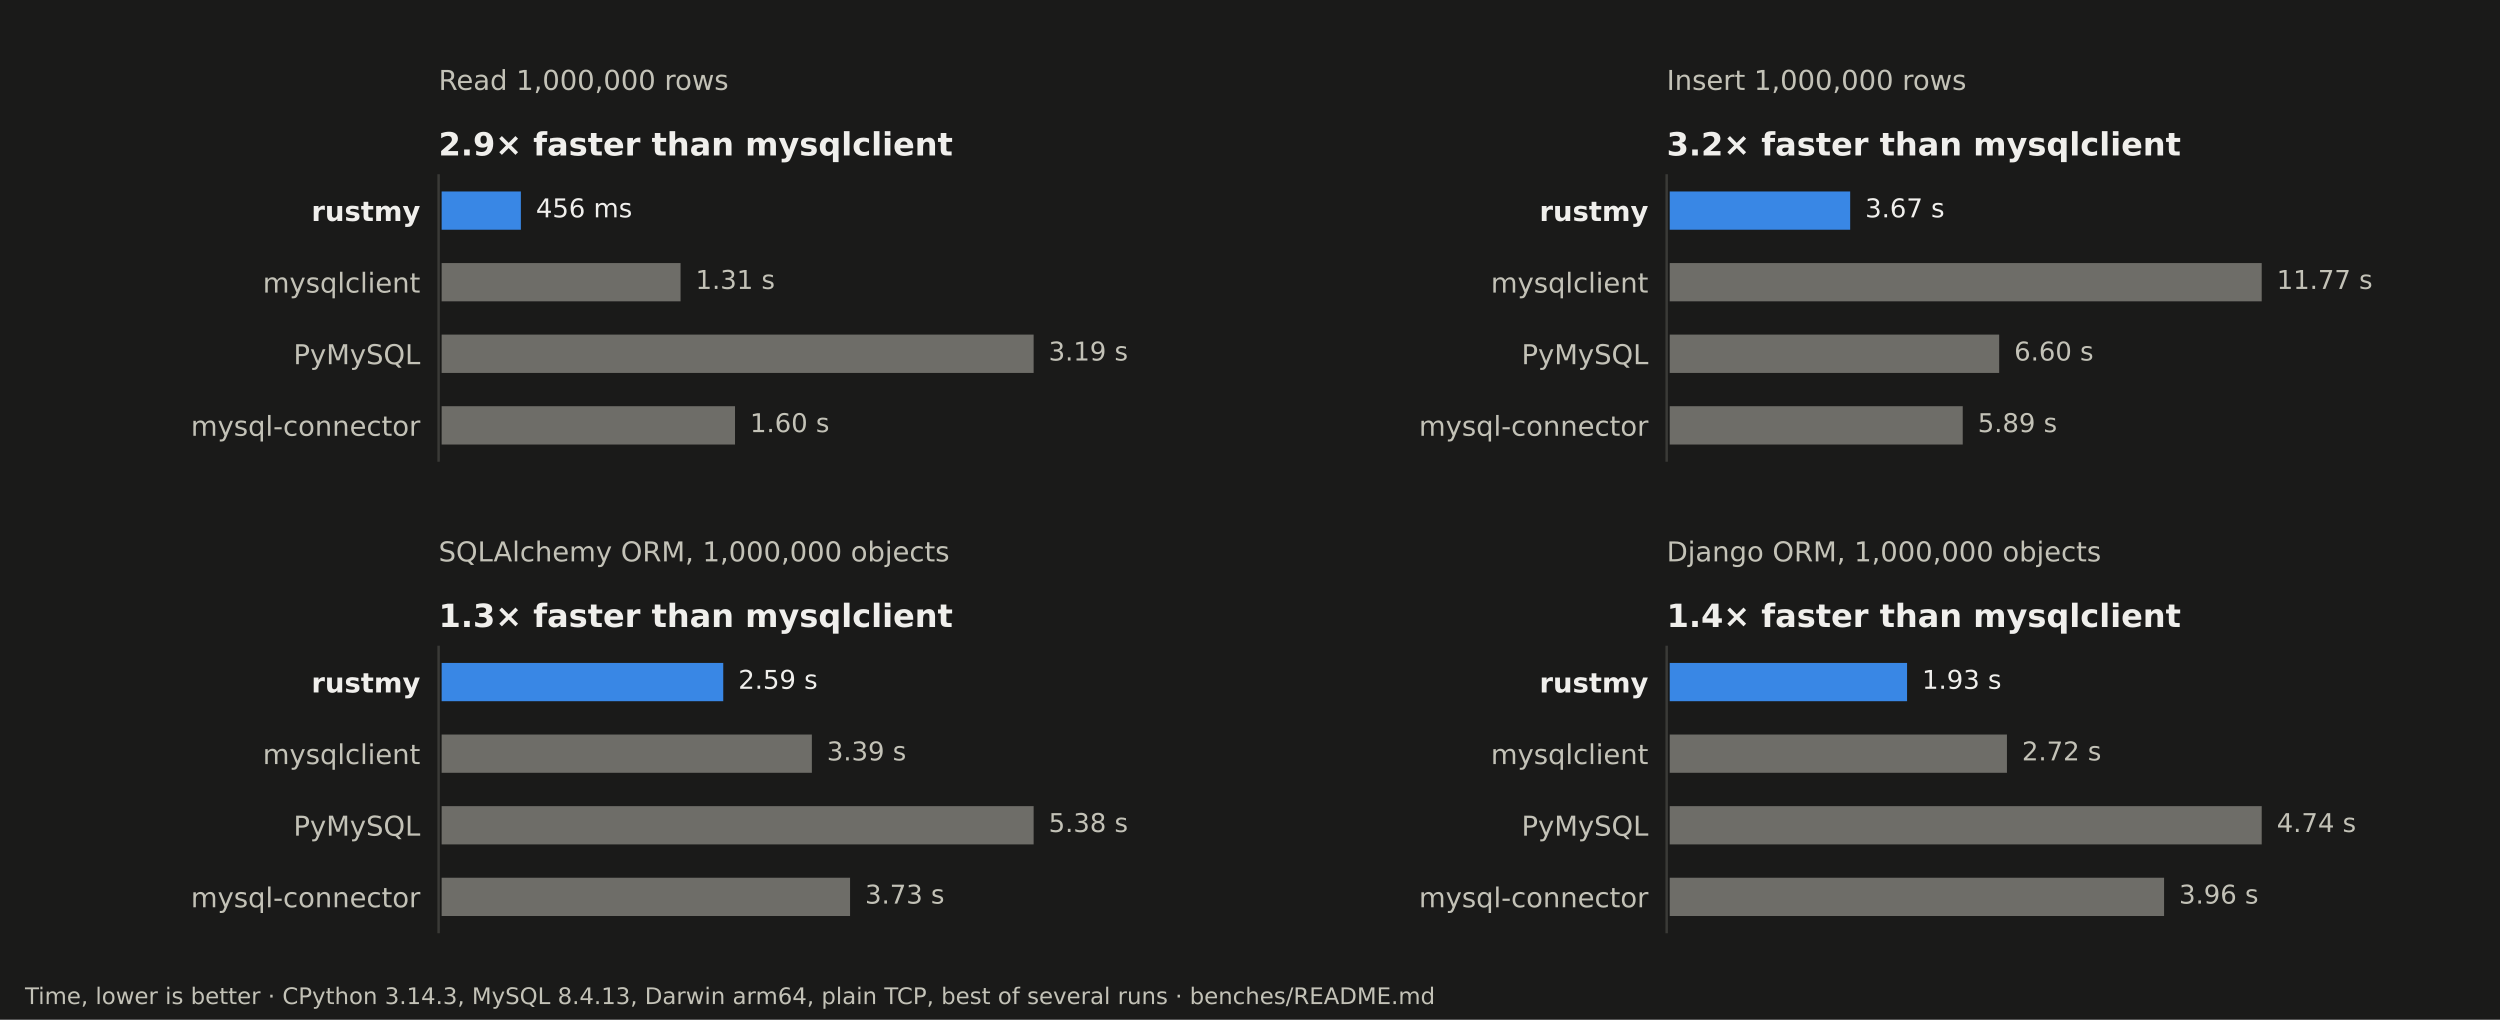
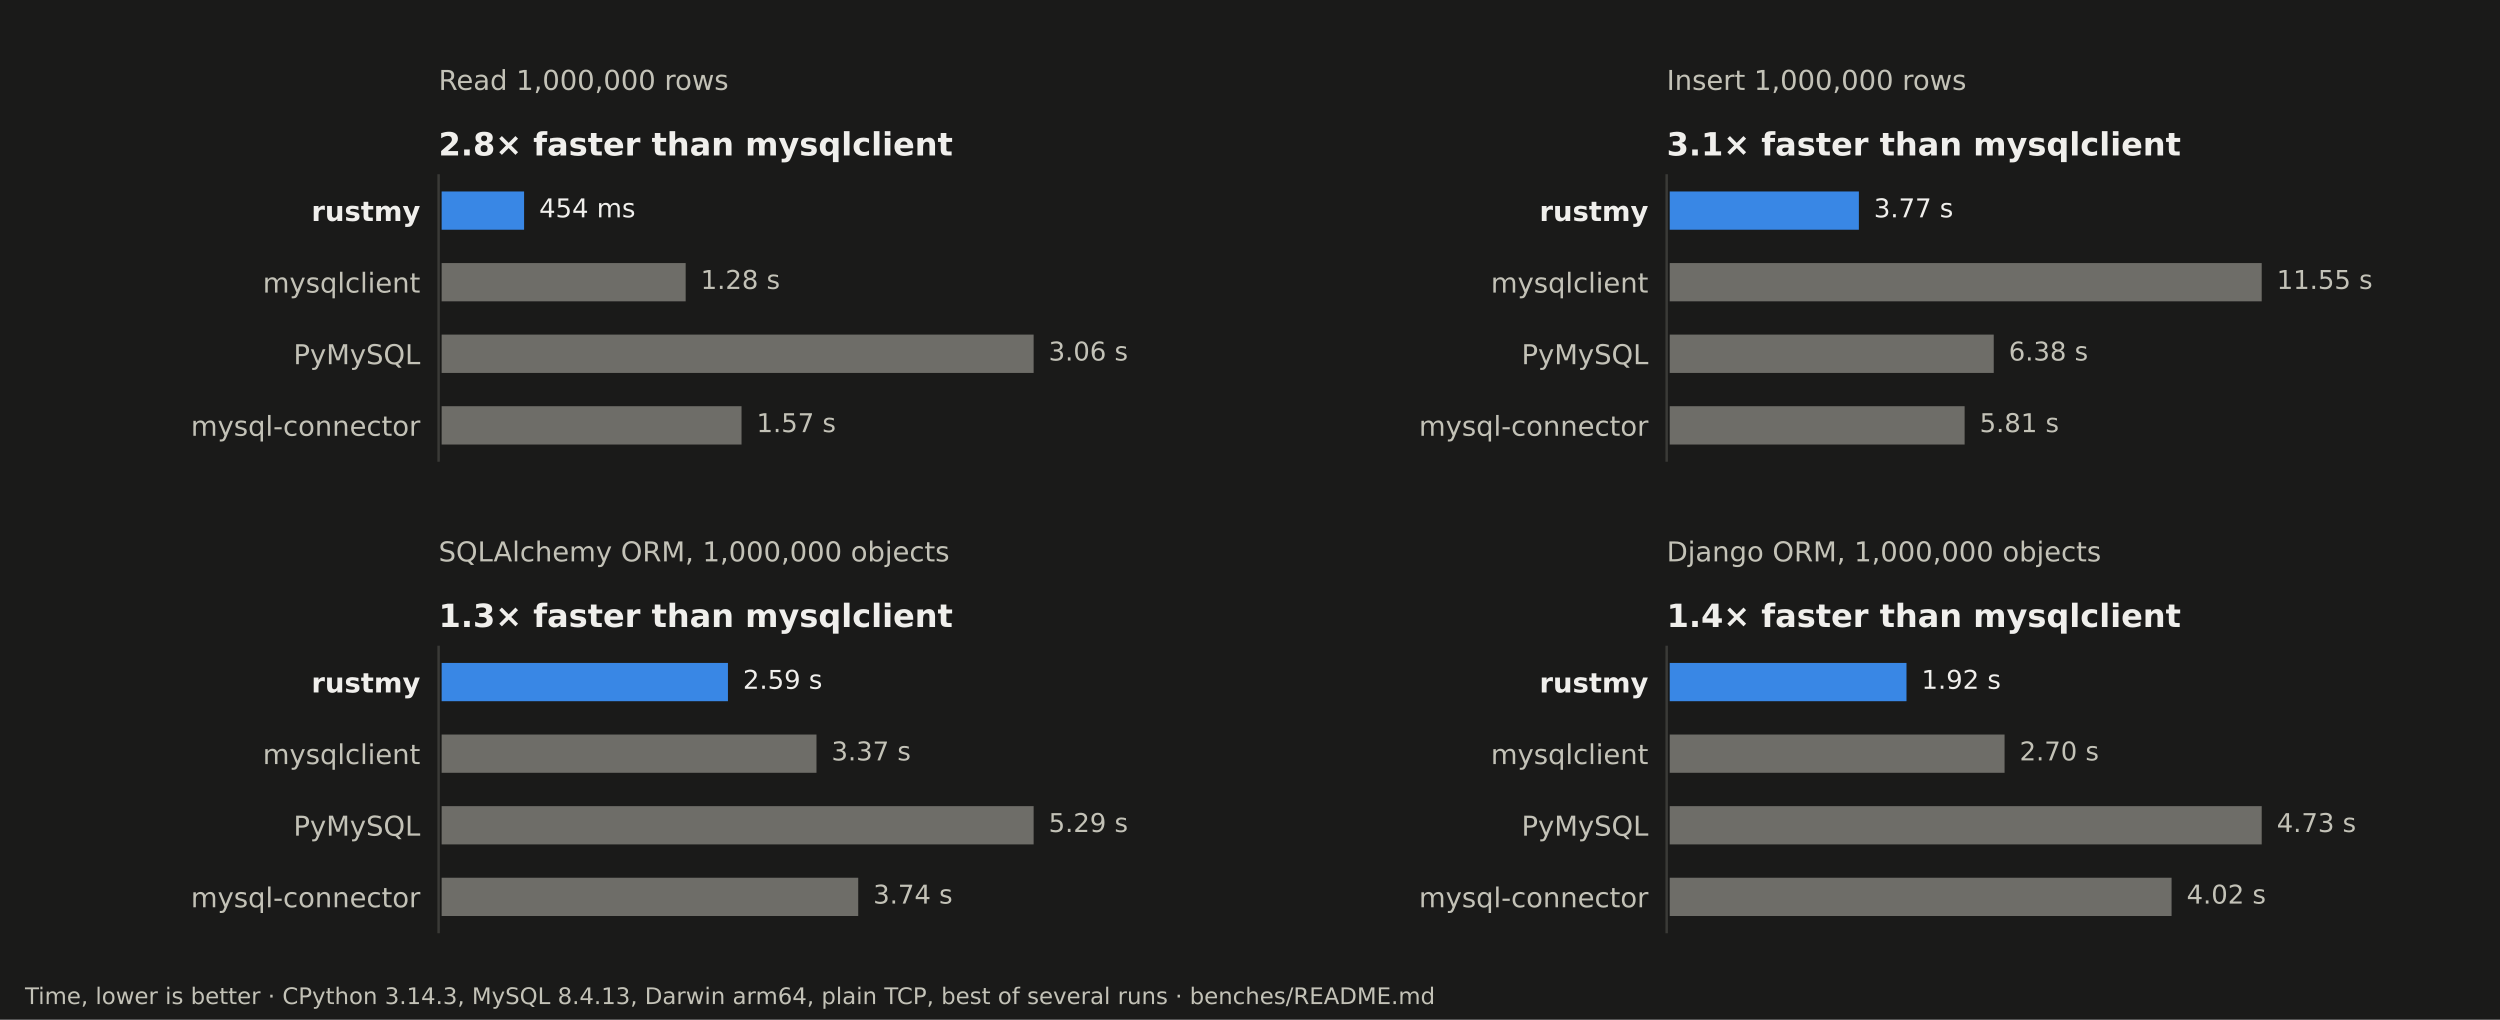
<svg xmlns="http://www.w3.org/2000/svg" width="820.8pt" height="334.8pt" viewBox="0 0 820.8 334.8" version="1.1">
  <defs>
    <style type="text/css">*{stroke-linejoin: round; stroke-linecap: butt}</style>
  </defs>
  <g id="figure_1">
    <g id="patch_1">
      <path d="M 0 334.8  L 820.8 334.8  L 820.8 0  L 0 0  z " style="fill: #1a1a19" />
    </g>
    <g id="axes_1">
      <g id="patch_2">
        <path d="M 144 151.2  L 403.2 151.2  L 403.2 57.6  L 144 57.6  z " style="fill: #1a1a19" />
      </g>
      <g id="patch_3">
-         <path d="M 144 61.855  L 172.015 61.855  L 172.015 76.428  L 144 76.428  z " clip-path="url(#p573b5d4279)" style="fill: #3987e5; stroke: #1a1a19; stroke-width: 2; stroke-linejoin: miter" />
+         <path d="M 144 61.855  L 173.067 61.855  L 173.067 76.428  L 144 76.428  z " clip-path="url(#p573b5d4279)" style="fill: #3987e5; stroke: #1a1a19; stroke-width: 2; stroke-linejoin: miter" />
      </g>
      <g id="patch_4">
-         <path d="M 144 85.36  L 224.442 85.36  L 224.442 99.934  L 144 99.934  z " clip-path="url(#p573b5d4279)" style="fill: #6e6d68; stroke: #1a1a19; stroke-width: 2; stroke-linejoin: miter" />
+         <path d="M 144 85.36  L 226.119 85.36  L 226.119 99.934  L 144 99.934  z " clip-path="url(#p573b5d4279)" style="fill: #6e6d68; stroke: #1a1a19; stroke-width: 2; stroke-linejoin: miter" />
      </g>
      <g id="patch_5">
        <path d="M 144 108.866  L 340.364 108.866  L 340.364 123.44  L 144 123.44  z " clip-path="url(#p573b5d4279)" style="fill: #6e6d68; stroke: #1a1a19; stroke-width: 2; stroke-linejoin: miter" />
      </g>
      <g id="patch_6">
-         <path d="M 144 132.372  L 242.32 132.372  L 242.32 146.945  L 144 146.945  z " clip-path="url(#p573b5d4279)" style="fill: #6e6d68; stroke: #1a1a19; stroke-width: 2; stroke-linejoin: miter" />
+         <path d="M 144 132.372  L 244.461 132.372  L 244.461 146.945  L 144 146.945  z " clip-path="url(#p573b5d4279)" style="fill: #6e6d68; stroke: #1a1a19; stroke-width: 2; stroke-linejoin: miter" />
      </g>
      <g id="matplotlib.axis_1" />
      <g id="matplotlib.axis_2">
        <g id="ytick_1">
          <g id="line2d_1" />
          <g id="text_1">
            <text style="font-weight: 700; font-size: 9px; font-family: 'DejaVu Sans', 'Bitstream Vera Sans', 'Computer Modern Sans Serif', 'Lucida Grande', 'Verdana', 'Geneva', 'Lucid', 'Arial', 'Helvetica', 'Avant Garde', sans-serif; text-anchor: end; fill: #f0efec" x="138" y="72.56" transform="rotate(-0 138 72.56028)">rustmy</text>
          </g>
        </g>
        <g id="ytick_2">
          <g id="line2d_2" />
          <g id="text_2">
            <text style="font-size: 9px; font-family: 'DejaVu Sans', 'Bitstream Vera Sans', 'Computer Modern Sans Serif', 'Lucida Grande', 'Verdana', 'Geneva', 'Lucid', 'Arial', 'Helvetica', 'Avant Garde', sans-serif; text-anchor: end; fill: #c3c2b7" x="138" y="96.066" transform="rotate(-0 138 96.06641)">mysqlclient</text>
          </g>
        </g>
        <g id="ytick_3">
          <g id="line2d_3" />
          <g id="text_3">
            <text style="font-size: 9px; font-family: 'DejaVu Sans', 'Bitstream Vera Sans', 'Computer Modern Sans Serif', 'Lucida Grande', 'Verdana', 'Geneva', 'Lucid', 'Arial', 'Helvetica', 'Avant Garde', sans-serif; text-anchor: end; fill: #c3c2b7" x="138" y="119.572" transform="rotate(-0 138 119.5718)">PyMySQL</text>
          </g>
        </g>
        <g id="ytick_4">
          <g id="line2d_4" />
          <g id="text_4">
            <text style="font-size: 9px; font-family: 'DejaVu Sans', 'Bitstream Vera Sans', 'Computer Modern Sans Serif', 'Lucida Grande', 'Verdana', 'Geneva', 'Lucid', 'Arial', 'Helvetica', 'Avant Garde', sans-serif; text-anchor: end; fill: #c3c2b7" x="138" y="143.078" transform="rotate(-0 138 143.078)">mysql-connector</text>
          </g>
        </g>
      </g>
      <g id="patch_7">
        <path d="M 144 151.2  L 144 57.6  " style="fill: none; stroke: #3a3a37; stroke-width: 0.8; stroke-linejoin: miter; stroke-linecap: square" />
      </g>
      <g id="text_5">
-         <text style="font-size: 8.5px; font-family: 'DejaVu Sans', 'Bitstream Vera Sans', 'Computer Modern Sans Serif', 'Lucida Grande', 'Verdana', 'Geneva', 'Lucid', 'Arial', 'Helvetica', 'Avant Garde', sans-serif; text-anchor: start; fill: #f0efec" x="175.942" y="71.349" transform="rotate(-0 175.9425 71.34934)">456 ms</text>
+         <text style="font-size: 8.5px; font-family: 'DejaVu Sans', 'Bitstream Vera Sans', 'Computer Modern Sans Serif', 'Lucida Grande', 'Verdana', 'Geneva', 'Lucid', 'Arial', 'Helvetica', 'Avant Garde', sans-serif; text-anchor: start; fill: #f0efec" x="176.994" y="71.349" transform="rotate(-0 176.9941 71.34934)">454 ms</text>
      </g>
      <g id="text_6">
-         <text style="font-size: 8.5px; font-family: 'DejaVu Sans', 'Bitstream Vera Sans', 'Computer Modern Sans Serif', 'Lucida Grande', 'Verdana', 'Geneva', 'Lucid', 'Arial', 'Helvetica', 'Avant Garde', sans-serif; text-anchor: start; fill: #c3c2b7" x="228.369" y="94.855" transform="rotate(-0 228.3689 94.85512)">1.31 s</text>
+         <text style="font-size: 8.5px; font-family: 'DejaVu Sans', 'Bitstream Vera Sans', 'Computer Modern Sans Serif', 'Lucida Grande', 'Verdana', 'Geneva', 'Lucid', 'Arial', 'Helvetica', 'Avant Garde', sans-serif; text-anchor: start; fill: #c3c2b7" x="230.046" y="94.855" transform="rotate(-0 230.0458 94.85512)">1.28 s</text>
      </g>
      <g id="text_7">
-         <text style="font-size: 8.5px; font-family: 'DejaVu Sans', 'Bitstream Vera Sans', 'Computer Modern Sans Serif', 'Lucida Grande', 'Verdana', 'Geneva', 'Lucid', 'Arial', 'Helvetica', 'Avant Garde', sans-serif; text-anchor: start; fill: #c3c2b7" x="344.291" y="118.361" transform="rotate(-0 344.2909 118.3609)">3.19 s</text>
+         <text style="font-size: 8.5px; font-family: 'DejaVu Sans', 'Bitstream Vera Sans', 'Computer Modern Sans Serif', 'Lucida Grande', 'Verdana', 'Geneva', 'Lucid', 'Arial', 'Helvetica', 'Avant Garde', sans-serif; text-anchor: start; fill: #c3c2b7" x="344.291" y="118.361" transform="rotate(-0 344.2909 118.3609)">3.06 s</text>
      </g>
      <g id="text_8">
-         <text style="font-size: 8.5px; font-family: 'DejaVu Sans', 'Bitstream Vera Sans', 'Computer Modern Sans Serif', 'Lucida Grande', 'Verdana', 'Geneva', 'Lucid', 'Arial', 'Helvetica', 'Avant Garde', sans-serif; text-anchor: start; fill: #c3c2b7" x="246.247" y="141.867" transform="rotate(-0 246.2471 141.8667)">1.60 s</text>
+         <text style="font-size: 8.5px; font-family: 'DejaVu Sans', 'Bitstream Vera Sans', 'Computer Modern Sans Serif', 'Lucida Grande', 'Verdana', 'Geneva', 'Lucid', 'Arial', 'Helvetica', 'Avant Garde', sans-serif; text-anchor: start; fill: #c3c2b7" x="248.388" y="141.867" transform="rotate(-0 248.3878 141.8667)">1.57 s</text>
      </g>
      <g id="text_9">
        <text style="font-size: 9px; font-family: 'DejaVu Sans', 'Bitstream Vera Sans', 'Computer Modern Sans Serif', 'Lucida Grande', 'Verdana', 'Geneva', 'Lucid', 'Arial', 'Helvetica', 'Avant Garde', sans-serif; text-anchor: start; fill: #c3c2b7" x="144" y="29.52" transform="rotate(-0 144 29.52)">Read 1,000,000 rows</text>
      </g>
      <g id="text_10">
-         <text style="font-weight: 700; font-size: 10.5px; font-family: 'DejaVu Sans', 'Bitstream Vera Sans', 'Computer Modern Sans Serif', 'Lucida Grande', 'Verdana', 'Geneva', 'Lucid', 'Arial', 'Helvetica', 'Avant Garde', sans-serif; text-anchor: start; fill: #f0efec" x="144" y="51.048" transform="rotate(-0 144 51.048)">2.9× faster than mysqlclient</text>
+         <text style="font-weight: 700; font-size: 10.5px; font-family: 'DejaVu Sans', 'Bitstream Vera Sans', 'Computer Modern Sans Serif', 'Lucida Grande', 'Verdana', 'Geneva', 'Lucid', 'Arial', 'Helvetica', 'Avant Garde', sans-serif; text-anchor: start; fill: #f0efec" x="144" y="51.048" transform="rotate(-0 144 51.048)">2.8× faster than mysqlclient</text>
      </g>
    </g>
    <g id="axes_2">
      <g id="patch_8">
        <path d="M 547.2 151.2  L 806.4 151.2  L 806.4 57.6  L 547.2 57.6  z " style="fill: #1a1a19" />
      </g>
      <g id="patch_9">
-         <path d="M 547.2 61.855  L 608.448 61.855  L 608.448 76.428  L 547.2 76.428  z " clip-path="url(#pec7cd84779)" style="fill: #3987e5; stroke: #1a1a19; stroke-width: 2; stroke-linejoin: miter" />
+         <path d="M 547.2 61.855  L 611.307 61.855  L 611.307 76.428  L 547.2 76.428  z " clip-path="url(#pec7cd84779)" style="fill: #3987e5; stroke: #1a1a19; stroke-width: 2; stroke-linejoin: miter" />
      </g>
      <g id="patch_10">
        <path d="M 547.2 85.36  L 743.564 85.36  L 743.564 99.934  L 547.2 99.934  z " clip-path="url(#pec7cd84779)" style="fill: #6e6d68; stroke: #1a1a19; stroke-width: 2; stroke-linejoin: miter" />
      </g>
      <g id="patch_11">
-         <path d="M 547.2 108.866  L 657.367 108.866  L 657.367 123.44  L 547.2 123.44  z " clip-path="url(#pec7cd84779)" style="fill: #6e6d68; stroke: #1a1a19; stroke-width: 2; stroke-linejoin: miter" />
+         <path d="M 547.2 108.866  L 655.585 108.866  L 655.585 123.44  L 547.2 123.44  z " clip-path="url(#pec7cd84779)" style="fill: #6e6d68; stroke: #1a1a19; stroke-width: 2; stroke-linejoin: miter" />
      </g>
      <g id="patch_12">
-         <path d="M 547.2 132.372  L 645.405 132.372  L 645.405 146.945  L 547.2 146.945  z " clip-path="url(#pec7cd84779)" style="fill: #6e6d68; stroke: #1a1a19; stroke-width: 2; stroke-linejoin: miter" />
+         <path d="M 547.2 132.372  L 646.027 132.372  L 646.027 146.945  L 547.2 146.945  z " clip-path="url(#pec7cd84779)" style="fill: #6e6d68; stroke: #1a1a19; stroke-width: 2; stroke-linejoin: miter" />
      </g>
      <g id="matplotlib.axis_3" />
      <g id="matplotlib.axis_4">
        <g id="ytick_5">
          <g id="line2d_5" />
          <g id="text_11">
            <text style="font-weight: 700; font-size: 9px; font-family: 'DejaVu Sans', 'Bitstream Vera Sans', 'Computer Modern Sans Serif', 'Lucida Grande', 'Verdana', 'Geneva', 'Lucid', 'Arial', 'Helvetica', 'Avant Garde', sans-serif; text-anchor: end; fill: #f0efec" x="541.2" y="72.56" transform="rotate(-0 541.2 72.56028)">rustmy</text>
          </g>
        </g>
        <g id="ytick_6">
          <g id="line2d_6" />
          <g id="text_12">
            <text style="font-size: 9px; font-family: 'DejaVu Sans', 'Bitstream Vera Sans', 'Computer Modern Sans Serif', 'Lucida Grande', 'Verdana', 'Geneva', 'Lucid', 'Arial', 'Helvetica', 'Avant Garde', sans-serif; text-anchor: end; fill: #c3c2b7" x="541.2" y="96.066" transform="rotate(-0 541.2 96.06641)">mysqlclient</text>
          </g>
        </g>
        <g id="ytick_7">
          <g id="line2d_7" />
          <g id="text_13">
            <text style="font-size: 9px; font-family: 'DejaVu Sans', 'Bitstream Vera Sans', 'Computer Modern Sans Serif', 'Lucida Grande', 'Verdana', 'Geneva', 'Lucid', 'Arial', 'Helvetica', 'Avant Garde', sans-serif; text-anchor: end; fill: #c3c2b7" x="541.2" y="119.572" transform="rotate(-0 541.2 119.5718)">PyMySQL</text>
          </g>
        </g>
        <g id="ytick_8">
          <g id="line2d_8" />
          <g id="text_14">
            <text style="font-size: 9px; font-family: 'DejaVu Sans', 'Bitstream Vera Sans', 'Computer Modern Sans Serif', 'Lucida Grande', 'Verdana', 'Geneva', 'Lucid', 'Arial', 'Helvetica', 'Avant Garde', sans-serif; text-anchor: end; fill: #c3c2b7" x="541.2" y="143.078" transform="rotate(-0 541.2 143.078)">mysql-connector</text>
          </g>
        </g>
      </g>
      <g id="patch_13">
        <path d="M 547.2 151.2  L 547.2 57.6  " style="fill: none; stroke: #3a3a37; stroke-width: 0.8; stroke-linejoin: miter; stroke-linecap: square" />
      </g>
      <g id="text_15">
-         <text style="font-size: 8.5px; font-family: 'DejaVu Sans', 'Bitstream Vera Sans', 'Computer Modern Sans Serif', 'Lucida Grande', 'Verdana', 'Geneva', 'Lucid', 'Arial', 'Helvetica', 'Avant Garde', sans-serif; text-anchor: start; fill: #f0efec" x="612.375" y="71.349" transform="rotate(-0 612.3753 71.34934)">3.67 s</text>
+         <text style="font-size: 8.5px; font-family: 'DejaVu Sans', 'Bitstream Vera Sans', 'Computer Modern Sans Serif', 'Lucida Grande', 'Verdana', 'Geneva', 'Lucid', 'Arial', 'Helvetica', 'Avant Garde', sans-serif; text-anchor: start; fill: #f0efec" x="615.234" y="71.349" transform="rotate(-0 615.2339 71.34934)">3.77 s</text>
      </g>
      <g id="text_16">
-         <text style="font-size: 8.5px; font-family: 'DejaVu Sans', 'Bitstream Vera Sans', 'Computer Modern Sans Serif', 'Lucida Grande', 'Verdana', 'Geneva', 'Lucid', 'Arial', 'Helvetica', 'Avant Garde', sans-serif; text-anchor: start; fill: #c3c2b7" x="747.491" y="94.855" transform="rotate(-0 747.4909 94.85512)">11.77 s</text>
+         <text style="font-size: 8.5px; font-family: 'DejaVu Sans', 'Bitstream Vera Sans', 'Computer Modern Sans Serif', 'Lucida Grande', 'Verdana', 'Geneva', 'Lucid', 'Arial', 'Helvetica', 'Avant Garde', sans-serif; text-anchor: start; fill: #c3c2b7" x="747.491" y="94.855" transform="rotate(-0 747.4909 94.85512)">11.55 s</text>
      </g>
      <g id="text_17">
-         <text style="font-size: 8.5px; font-family: 'DejaVu Sans', 'Bitstream Vera Sans', 'Computer Modern Sans Serif', 'Lucida Grande', 'Verdana', 'Geneva', 'Lucid', 'Arial', 'Helvetica', 'Avant Garde', sans-serif; text-anchor: start; fill: #c3c2b7" x="661.294" y="118.361" transform="rotate(-0 661.2943 118.3609)">6.60 s</text>
+         <text style="font-size: 8.5px; font-family: 'DejaVu Sans', 'Bitstream Vera Sans', 'Computer Modern Sans Serif', 'Lucida Grande', 'Verdana', 'Geneva', 'Lucid', 'Arial', 'Helvetica', 'Avant Garde', sans-serif; text-anchor: start; fill: #c3c2b7" x="659.512" y="118.361" transform="rotate(-0 659.5124 118.3609)">6.38 s</text>
      </g>
      <g id="text_18">
-         <text style="font-size: 8.5px; font-family: 'DejaVu Sans', 'Bitstream Vera Sans', 'Computer Modern Sans Serif', 'Lucida Grande', 'Verdana', 'Geneva', 'Lucid', 'Arial', 'Helvetica', 'Avant Garde', sans-serif; text-anchor: start; fill: #c3c2b7" x="649.332" y="141.867" transform="rotate(-0 649.332 141.8667)">5.89 s</text>
+         <text style="font-size: 8.5px; font-family: 'DejaVu Sans', 'Bitstream Vera Sans', 'Computer Modern Sans Serif', 'Lucida Grande', 'Verdana', 'Geneva', 'Lucid', 'Arial', 'Helvetica', 'Avant Garde', sans-serif; text-anchor: start; fill: #c3c2b7" x="649.954" y="141.867" transform="rotate(-0 649.9545 141.8667)">5.81 s</text>
      </g>
      <g id="text_19">
        <text style="font-size: 9px; font-family: 'DejaVu Sans', 'Bitstream Vera Sans', 'Computer Modern Sans Serif', 'Lucida Grande', 'Verdana', 'Geneva', 'Lucid', 'Arial', 'Helvetica', 'Avant Garde', sans-serif; text-anchor: start; fill: #c3c2b7" x="547.2" y="29.52" transform="rotate(-0 547.2 29.52)">Insert 1,000,000 rows</text>
      </g>
      <g id="text_20">
-         <text style="font-weight: 700; font-size: 10.5px; font-family: 'DejaVu Sans', 'Bitstream Vera Sans', 'Computer Modern Sans Serif', 'Lucida Grande', 'Verdana', 'Geneva', 'Lucid', 'Arial', 'Helvetica', 'Avant Garde', sans-serif; text-anchor: start; fill: #f0efec" x="547.2" y="51.048" transform="rotate(-0 547.2 51.048)">3.2× faster than mysqlclient</text>
+         <text style="font-weight: 700; font-size: 10.5px; font-family: 'DejaVu Sans', 'Bitstream Vera Sans', 'Computer Modern Sans Serif', 'Lucida Grande', 'Verdana', 'Geneva', 'Lucid', 'Arial', 'Helvetica', 'Avant Garde', sans-serif; text-anchor: start; fill: #f0efec" x="547.2" y="51.048" transform="rotate(-0 547.2 51.048)">3.1× faster than mysqlclient</text>
      </g>
    </g>
    <g id="axes_3">
      <g id="patch_14">
        <path d="M 144 306  L 403.2 306  L 403.2 212.4  L 144 212.4  z " style="fill: #1a1a19" />
      </g>
      <g id="patch_15">
-         <path d="M 144 216.655  L 238.457 216.655  L 238.457 231.228  L 144 231.228  z " clip-path="url(#pb1f6af0e46)" style="fill: #3987e5; stroke: #1a1a19; stroke-width: 2; stroke-linejoin: miter" />
+         <path d="M 144 216.655  L 239.998 216.655  L 239.998 231.228  L 144 231.228  z " clip-path="url(#pb1f6af0e46)" style="fill: #3987e5; stroke: #1a1a19; stroke-width: 2; stroke-linejoin: miter" />
      </g>
      <g id="patch_16">
-         <path d="M 144 240.16  L 267.55 240.16  L 267.55 254.734  L 144 254.734  z " clip-path="url(#pb1f6af0e46)" style="fill: #6e6d68; stroke: #1a1a19; stroke-width: 2; stroke-linejoin: miter" />
+         <path d="M 144 240.16  L 269.066 240.16  L 269.066 254.734  L 144 254.734  z " clip-path="url(#pb1f6af0e46)" style="fill: #6e6d68; stroke: #1a1a19; stroke-width: 2; stroke-linejoin: miter" />
      </g>
      <g id="patch_17">
        <path d="M 144 263.666  L 340.364 263.666  L 340.364 278.24  L 144 278.24  z " clip-path="url(#pb1f6af0e46)" style="fill: #6e6d68; stroke: #1a1a19; stroke-width: 2; stroke-linejoin: miter" />
      </g>
      <g id="patch_18">
-         <path d="M 144 287.172  L 280.093 287.172  L 280.093 301.745  L 144 301.745  z " clip-path="url(#pb1f6af0e46)" style="fill: #6e6d68; stroke: #1a1a19; stroke-width: 2; stroke-linejoin: miter" />
+         <path d="M 144 287.172  L 282.77 287.172  L 282.77 301.745  L 144 301.745  z " clip-path="url(#pb1f6af0e46)" style="fill: #6e6d68; stroke: #1a1a19; stroke-width: 2; stroke-linejoin: miter" />
      </g>
      <g id="matplotlib.axis_5" />
      <g id="matplotlib.axis_6">
        <g id="ytick_9">
          <g id="line2d_9" />
          <g id="text_21">
            <text style="font-weight: 700; font-size: 9px; font-family: 'DejaVu Sans', 'Bitstream Vera Sans', 'Computer Modern Sans Serif', 'Lucida Grande', 'Verdana', 'Geneva', 'Lucid', 'Arial', 'Helvetica', 'Avant Garde', sans-serif; text-anchor: end; fill: #f0efec" x="138" y="227.36" transform="rotate(-0 138 227.3603)">rustmy</text>
          </g>
        </g>
        <g id="ytick_10">
          <g id="line2d_10" />
          <g id="text_22">
            <text style="font-size: 9px; font-family: 'DejaVu Sans', 'Bitstream Vera Sans', 'Computer Modern Sans Serif', 'Lucida Grande', 'Verdana', 'Geneva', 'Lucid', 'Arial', 'Helvetica', 'Avant Garde', sans-serif; text-anchor: end; fill: #c3c2b7" x="138" y="250.866" transform="rotate(-0 138 250.8664)">mysqlclient</text>
          </g>
        </g>
        <g id="ytick_11">
          <g id="line2d_11" />
          <g id="text_23">
            <text style="font-size: 9px; font-family: 'DejaVu Sans', 'Bitstream Vera Sans', 'Computer Modern Sans Serif', 'Lucida Grande', 'Verdana', 'Geneva', 'Lucid', 'Arial', 'Helvetica', 'Avant Garde', sans-serif; text-anchor: end; fill: #c3c2b7" x="138" y="274.372" transform="rotate(-0 138 274.3718)">PyMySQL</text>
          </g>
        </g>
        <g id="ytick_12">
          <g id="line2d_12" />
          <g id="text_24">
            <text style="font-size: 9px; font-family: 'DejaVu Sans', 'Bitstream Vera Sans', 'Computer Modern Sans Serif', 'Lucida Grande', 'Verdana', 'Geneva', 'Lucid', 'Arial', 'Helvetica', 'Avant Garde', sans-serif; text-anchor: end; fill: #c3c2b7" x="138" y="297.878" transform="rotate(-0 138 297.878)">mysql-connector</text>
          </g>
        </g>
      </g>
      <g id="patch_19">
        <path d="M 144 306  L 144 212.4  " style="fill: none; stroke: #3a3a37; stroke-width: 0.8; stroke-linejoin: miter; stroke-linecap: square" />
      </g>
      <g id="text_25">
-         <text style="font-size: 8.5px; font-family: 'DejaVu Sans', 'Bitstream Vera Sans', 'Computer Modern Sans Serif', 'Lucida Grande', 'Verdana', 'Geneva', 'Lucid', 'Arial', 'Helvetica', 'Avant Garde', sans-serif; text-anchor: start; fill: #f0efec" x="242.385" y="226.149" transform="rotate(-0 242.3847 226.1493)">2.59 s</text>
+         <text style="font-size: 8.5px; font-family: 'DejaVu Sans', 'Bitstream Vera Sans', 'Computer Modern Sans Serif', 'Lucida Grande', 'Verdana', 'Geneva', 'Lucid', 'Arial', 'Helvetica', 'Avant Garde', sans-serif; text-anchor: start; fill: #f0efec" x="243.925" y="226.149" transform="rotate(-0 243.9251 226.1493)">2.59 s</text>
      </g>
      <g id="text_26">
-         <text style="font-size: 8.5px; font-family: 'DejaVu Sans', 'Bitstream Vera Sans', 'Computer Modern Sans Serif', 'Lucida Grande', 'Verdana', 'Geneva', 'Lucid', 'Arial', 'Helvetica', 'Avant Garde', sans-serif; text-anchor: start; fill: #c3c2b7" x="271.477" y="249.655" transform="rotate(-0 271.4773 249.6551)">3.39 s</text>
+         <text style="font-size: 8.5px; font-family: 'DejaVu Sans', 'Bitstream Vera Sans', 'Computer Modern Sans Serif', 'Lucida Grande', 'Verdana', 'Geneva', 'Lucid', 'Arial', 'Helvetica', 'Avant Garde', sans-serif; text-anchor: start; fill: #c3c2b7" x="272.993" y="249.655" transform="rotate(-0 272.9931 249.6551)">3.37 s</text>
      </g>
      <g id="text_27">
-         <text style="font-size: 8.5px; font-family: 'DejaVu Sans', 'Bitstream Vera Sans', 'Computer Modern Sans Serif', 'Lucida Grande', 'Verdana', 'Geneva', 'Lucid', 'Arial', 'Helvetica', 'Avant Garde', sans-serif; text-anchor: start; fill: #c3c2b7" x="344.291" y="273.161" transform="rotate(-0 344.2909 273.1609)">5.38 s</text>
+         <text style="font-size: 8.5px; font-family: 'DejaVu Sans', 'Bitstream Vera Sans', 'Computer Modern Sans Serif', 'Lucida Grande', 'Verdana', 'Geneva', 'Lucid', 'Arial', 'Helvetica', 'Avant Garde', sans-serif; text-anchor: start; fill: #c3c2b7" x="344.291" y="273.161" transform="rotate(-0 344.2909 273.1609)">5.29 s</text>
      </g>
      <g id="text_28">
-         <text style="font-size: 8.5px; font-family: 'DejaVu Sans', 'Bitstream Vera Sans', 'Computer Modern Sans Serif', 'Lucida Grande', 'Verdana', 'Geneva', 'Lucid', 'Arial', 'Helvetica', 'Avant Garde', sans-serif; text-anchor: start; fill: #c3c2b7" x="284.02" y="296.667" transform="rotate(-0 284.0205 296.6667)">3.73 s</text>
+         <text style="font-size: 8.5px; font-family: 'DejaVu Sans', 'Bitstream Vera Sans', 'Computer Modern Sans Serif', 'Lucida Grande', 'Verdana', 'Geneva', 'Lucid', 'Arial', 'Helvetica', 'Avant Garde', sans-serif; text-anchor: start; fill: #c3c2b7" x="286.697" y="296.667" transform="rotate(-0 286.6972 296.6667)">3.74 s</text>
      </g>
      <g id="text_29">
        <text style="font-size: 9px; font-family: 'DejaVu Sans', 'Bitstream Vera Sans', 'Computer Modern Sans Serif', 'Lucida Grande', 'Verdana', 'Geneva', 'Lucid', 'Arial', 'Helvetica', 'Avant Garde', sans-serif; text-anchor: start; fill: #c3c2b7" x="144" y="184.32" transform="rotate(-0 144 184.32)">SQLAlchemy ORM, 1,000,000 objects</text>
      </g>
      <g id="text_30">
        <text style="font-weight: 700; font-size: 10.5px; font-family: 'DejaVu Sans', 'Bitstream Vera Sans', 'Computer Modern Sans Serif', 'Lucida Grande', 'Verdana', 'Geneva', 'Lucid', 'Arial', 'Helvetica', 'Avant Garde', sans-serif; text-anchor: start; fill: #f0efec" x="144" y="205.848" transform="rotate(-0 144 205.848)">1.3× faster than mysqlclient</text>
      </g>
    </g>
    <g id="axes_4">
      <g id="patch_20">
        <path d="M 547.2 306  L 806.4 306  L 806.4 212.4  L 547.2 212.4  z " style="fill: #1a1a19" />
      </g>
      <g id="patch_21">
-         <path d="M 547.2 216.655  L 627.126 216.655  L 627.126 231.228  L 547.2 231.228  z " clip-path="url(#p809969c580)" style="fill: #3987e5; stroke: #1a1a19; stroke-width: 2; stroke-linejoin: miter" />
+         <path d="M 547.2 216.655  L 626.94 216.655  L 626.94 231.228  L 547.2 231.228  z " clip-path="url(#p809969c580)" style="fill: #3987e5; stroke: #1a1a19; stroke-width: 2; stroke-linejoin: miter" />
      </g>
      <g id="patch_22">
-         <path d="M 547.2 240.16  L 659.92 240.16  L 659.92 254.734  L 547.2 254.734  z " clip-path="url(#p809969c580)" style="fill: #6e6d68; stroke: #1a1a19; stroke-width: 2; stroke-linejoin: miter" />
+         <path d="M 547.2 240.16  L 659.141 240.16  L 659.141 254.734  L 547.2 254.734  z " clip-path="url(#p809969c580)" style="fill: #6e6d68; stroke: #1a1a19; stroke-width: 2; stroke-linejoin: miter" />
      </g>
      <g id="patch_23">
        <path d="M 547.2 263.666  L 743.564 263.666  L 743.564 278.24  L 547.2 278.24  z " clip-path="url(#p809969c580)" style="fill: #6e6d68; stroke: #1a1a19; stroke-width: 2; stroke-linejoin: miter" />
      </g>
      <g id="patch_24">
-         <path d="M 547.2 287.172  L 711.509 287.172  L 711.509 301.745  L 547.2 301.745  z " clip-path="url(#p809969c580)" style="fill: #6e6d68; stroke: #1a1a19; stroke-width: 2; stroke-linejoin: miter" />
+         <path d="M 547.2 287.172  L 713.971 287.172  L 713.971 301.745  L 547.2 301.745  z " clip-path="url(#p809969c580)" style="fill: #6e6d68; stroke: #1a1a19; stroke-width: 2; stroke-linejoin: miter" />
      </g>
      <g id="matplotlib.axis_7" />
      <g id="matplotlib.axis_8">
        <g id="ytick_13">
          <g id="line2d_13" />
          <g id="text_31">
            <text style="font-weight: 700; font-size: 9px; font-family: 'DejaVu Sans', 'Bitstream Vera Sans', 'Computer Modern Sans Serif', 'Lucida Grande', 'Verdana', 'Geneva', 'Lucid', 'Arial', 'Helvetica', 'Avant Garde', sans-serif; text-anchor: end; fill: #f0efec" x="541.2" y="227.36" transform="rotate(-0 541.2 227.3603)">rustmy</text>
          </g>
        </g>
        <g id="ytick_14">
          <g id="line2d_14" />
          <g id="text_32">
            <text style="font-size: 9px; font-family: 'DejaVu Sans', 'Bitstream Vera Sans', 'Computer Modern Sans Serif', 'Lucida Grande', 'Verdana', 'Geneva', 'Lucid', 'Arial', 'Helvetica', 'Avant Garde', sans-serif; text-anchor: end; fill: #c3c2b7" x="541.2" y="250.866" transform="rotate(-0 541.2 250.8664)">mysqlclient</text>
          </g>
        </g>
        <g id="ytick_15">
          <g id="line2d_15" />
          <g id="text_33">
            <text style="font-size: 9px; font-family: 'DejaVu Sans', 'Bitstream Vera Sans', 'Computer Modern Sans Serif', 'Lucida Grande', 'Verdana', 'Geneva', 'Lucid', 'Arial', 'Helvetica', 'Avant Garde', sans-serif; text-anchor: end; fill: #c3c2b7" x="541.2" y="274.372" transform="rotate(-0 541.2 274.3718)">PyMySQL</text>
          </g>
        </g>
        <g id="ytick_16">
          <g id="line2d_16" />
          <g id="text_34">
            <text style="font-size: 9px; font-family: 'DejaVu Sans', 'Bitstream Vera Sans', 'Computer Modern Sans Serif', 'Lucida Grande', 'Verdana', 'Geneva', 'Lucid', 'Arial', 'Helvetica', 'Avant Garde', sans-serif; text-anchor: end; fill: #c3c2b7" x="541.2" y="297.878" transform="rotate(-0 541.2 297.878)">mysql-connector</text>
          </g>
        </g>
      </g>
      <g id="patch_25">
        <path d="M 547.2 306  L 547.2 212.4  " style="fill: none; stroke: #3a3a37; stroke-width: 0.8; stroke-linejoin: miter; stroke-linecap: square" />
      </g>
      <g id="text_35">
-         <text style="font-size: 8.5px; font-family: 'DejaVu Sans', 'Bitstream Vera Sans', 'Computer Modern Sans Serif', 'Lucida Grande', 'Verdana', 'Geneva', 'Lucid', 'Arial', 'Helvetica', 'Avant Garde', sans-serif; text-anchor: start; fill: #f0efec" x="631.053" y="226.149" transform="rotate(-0 631.0533 226.1493)">1.93 s</text>
+         <text style="font-size: 8.5px; font-family: 'DejaVu Sans', 'Bitstream Vera Sans', 'Computer Modern Sans Serif', 'Lucida Grande', 'Verdana', 'Geneva', 'Lucid', 'Arial', 'Helvetica', 'Avant Garde', sans-serif; text-anchor: start; fill: #f0efec" x="630.867" y="226.149" transform="rotate(-0 630.8668 226.1493)">1.92 s</text>
      </g>
      <g id="text_36">
-         <text style="font-size: 8.5px; font-family: 'DejaVu Sans', 'Bitstream Vera Sans', 'Computer Modern Sans Serif', 'Lucida Grande', 'Verdana', 'Geneva', 'Lucid', 'Arial', 'Helvetica', 'Avant Garde', sans-serif; text-anchor: start; fill: #c3c2b7" x="663.847" y="249.655" transform="rotate(-0 663.8474 249.6551)">2.72 s</text>
+         <text style="font-size: 8.5px; font-family: 'DejaVu Sans', 'Bitstream Vera Sans', 'Computer Modern Sans Serif', 'Lucida Grande', 'Verdana', 'Geneva', 'Lucid', 'Arial', 'Helvetica', 'Avant Garde', sans-serif; text-anchor: start; fill: #c3c2b7" x="663.068" y="249.655" transform="rotate(-0 663.0682 249.6551)">2.70 s</text>
      </g>
      <g id="text_37">
-         <text style="font-size: 8.5px; font-family: 'DejaVu Sans', 'Bitstream Vera Sans', 'Computer Modern Sans Serif', 'Lucida Grande', 'Verdana', 'Geneva', 'Lucid', 'Arial', 'Helvetica', 'Avant Garde', sans-serif; text-anchor: start; fill: #c3c2b7" x="747.491" y="273.161" transform="rotate(-0 747.4909 273.1609)">4.74 s</text>
+         <text style="font-size: 8.5px; font-family: 'DejaVu Sans', 'Bitstream Vera Sans', 'Computer Modern Sans Serif', 'Lucida Grande', 'Verdana', 'Geneva', 'Lucid', 'Arial', 'Helvetica', 'Avant Garde', sans-serif; text-anchor: start; fill: #c3c2b7" x="747.491" y="273.161" transform="rotate(-0 747.4909 273.1609)">4.73 s</text>
      </g>
      <g id="text_38">
-         <text style="font-size: 8.5px; font-family: 'DejaVu Sans', 'Bitstream Vera Sans', 'Computer Modern Sans Serif', 'Lucida Grande', 'Verdana', 'Geneva', 'Lucid', 'Arial', 'Helvetica', 'Avant Garde', sans-serif; text-anchor: start; fill: #c3c2b7" x="715.436" y="296.667" transform="rotate(-0 715.4361 296.6667)">3.96 s</text>
+         <text style="font-size: 8.5px; font-family: 'DejaVu Sans', 'Bitstream Vera Sans', 'Computer Modern Sans Serif', 'Lucida Grande', 'Verdana', 'Geneva', 'Lucid', 'Arial', 'Helvetica', 'Avant Garde', sans-serif; text-anchor: start; fill: #c3c2b7" x="717.898" y="296.667" transform="rotate(-0 717.8983 296.6667)">4.02 s</text>
      </g>
      <g id="text_39">
        <text style="font-size: 9px; font-family: 'DejaVu Sans', 'Bitstream Vera Sans', 'Computer Modern Sans Serif', 'Lucida Grande', 'Verdana', 'Geneva', 'Lucid', 'Arial', 'Helvetica', 'Avant Garde', sans-serif; text-anchor: start; fill: #c3c2b7" x="547.2" y="184.32" transform="rotate(-0 547.2 184.32)">Django ORM, 1,000,000 objects</text>
      </g>
      <g id="text_40">
        <text style="font-weight: 700; font-size: 10.5px; font-family: 'DejaVu Sans', 'Bitstream Vera Sans', 'Computer Modern Sans Serif', 'Lucida Grande', 'Verdana', 'Geneva', 'Lucid', 'Arial', 'Helvetica', 'Avant Garde', sans-serif; text-anchor: start; fill: #f0efec" x="547.2" y="205.848" transform="rotate(-0 547.2 205.848)">1.4× faster than mysqlclient</text>
      </g>
    </g>
    <g id="text_41">
      <text style="font-size: 7.5px; font-family: 'DejaVu Sans', 'Bitstream Vera Sans', 'Computer Modern Sans Serif', 'Lucida Grande', 'Verdana', 'Geneva', 'Lucid', 'Arial', 'Helvetica', 'Avant Garde', sans-serif; text-anchor: start; fill: #c3c2b7" x="8.208" y="329.65" transform="rotate(-0 8.208 329.6502)">Time, lower is better · CPython 3.14.3, MySQL 8.4.13, Darwin arm64, plain TCP, best of several runs · benches/README.md</text>
    </g>
  </g>
  <defs>
    <clipPath id="p573b5d4279">
      <rect x="144" y="57.6" width="259.2" height="93.6" />
    </clipPath>
    <clipPath id="pec7cd84779">
      <rect x="547.2" y="57.6" width="259.2" height="93.6" />
    </clipPath>
    <clipPath id="pb1f6af0e46">
      <rect x="144" y="212.4" width="259.2" height="93.6" />
    </clipPath>
    <clipPath id="p809969c580">
      <rect x="547.2" y="212.4" width="259.2" height="93.6" />
    </clipPath>
  </defs>
</svg>
